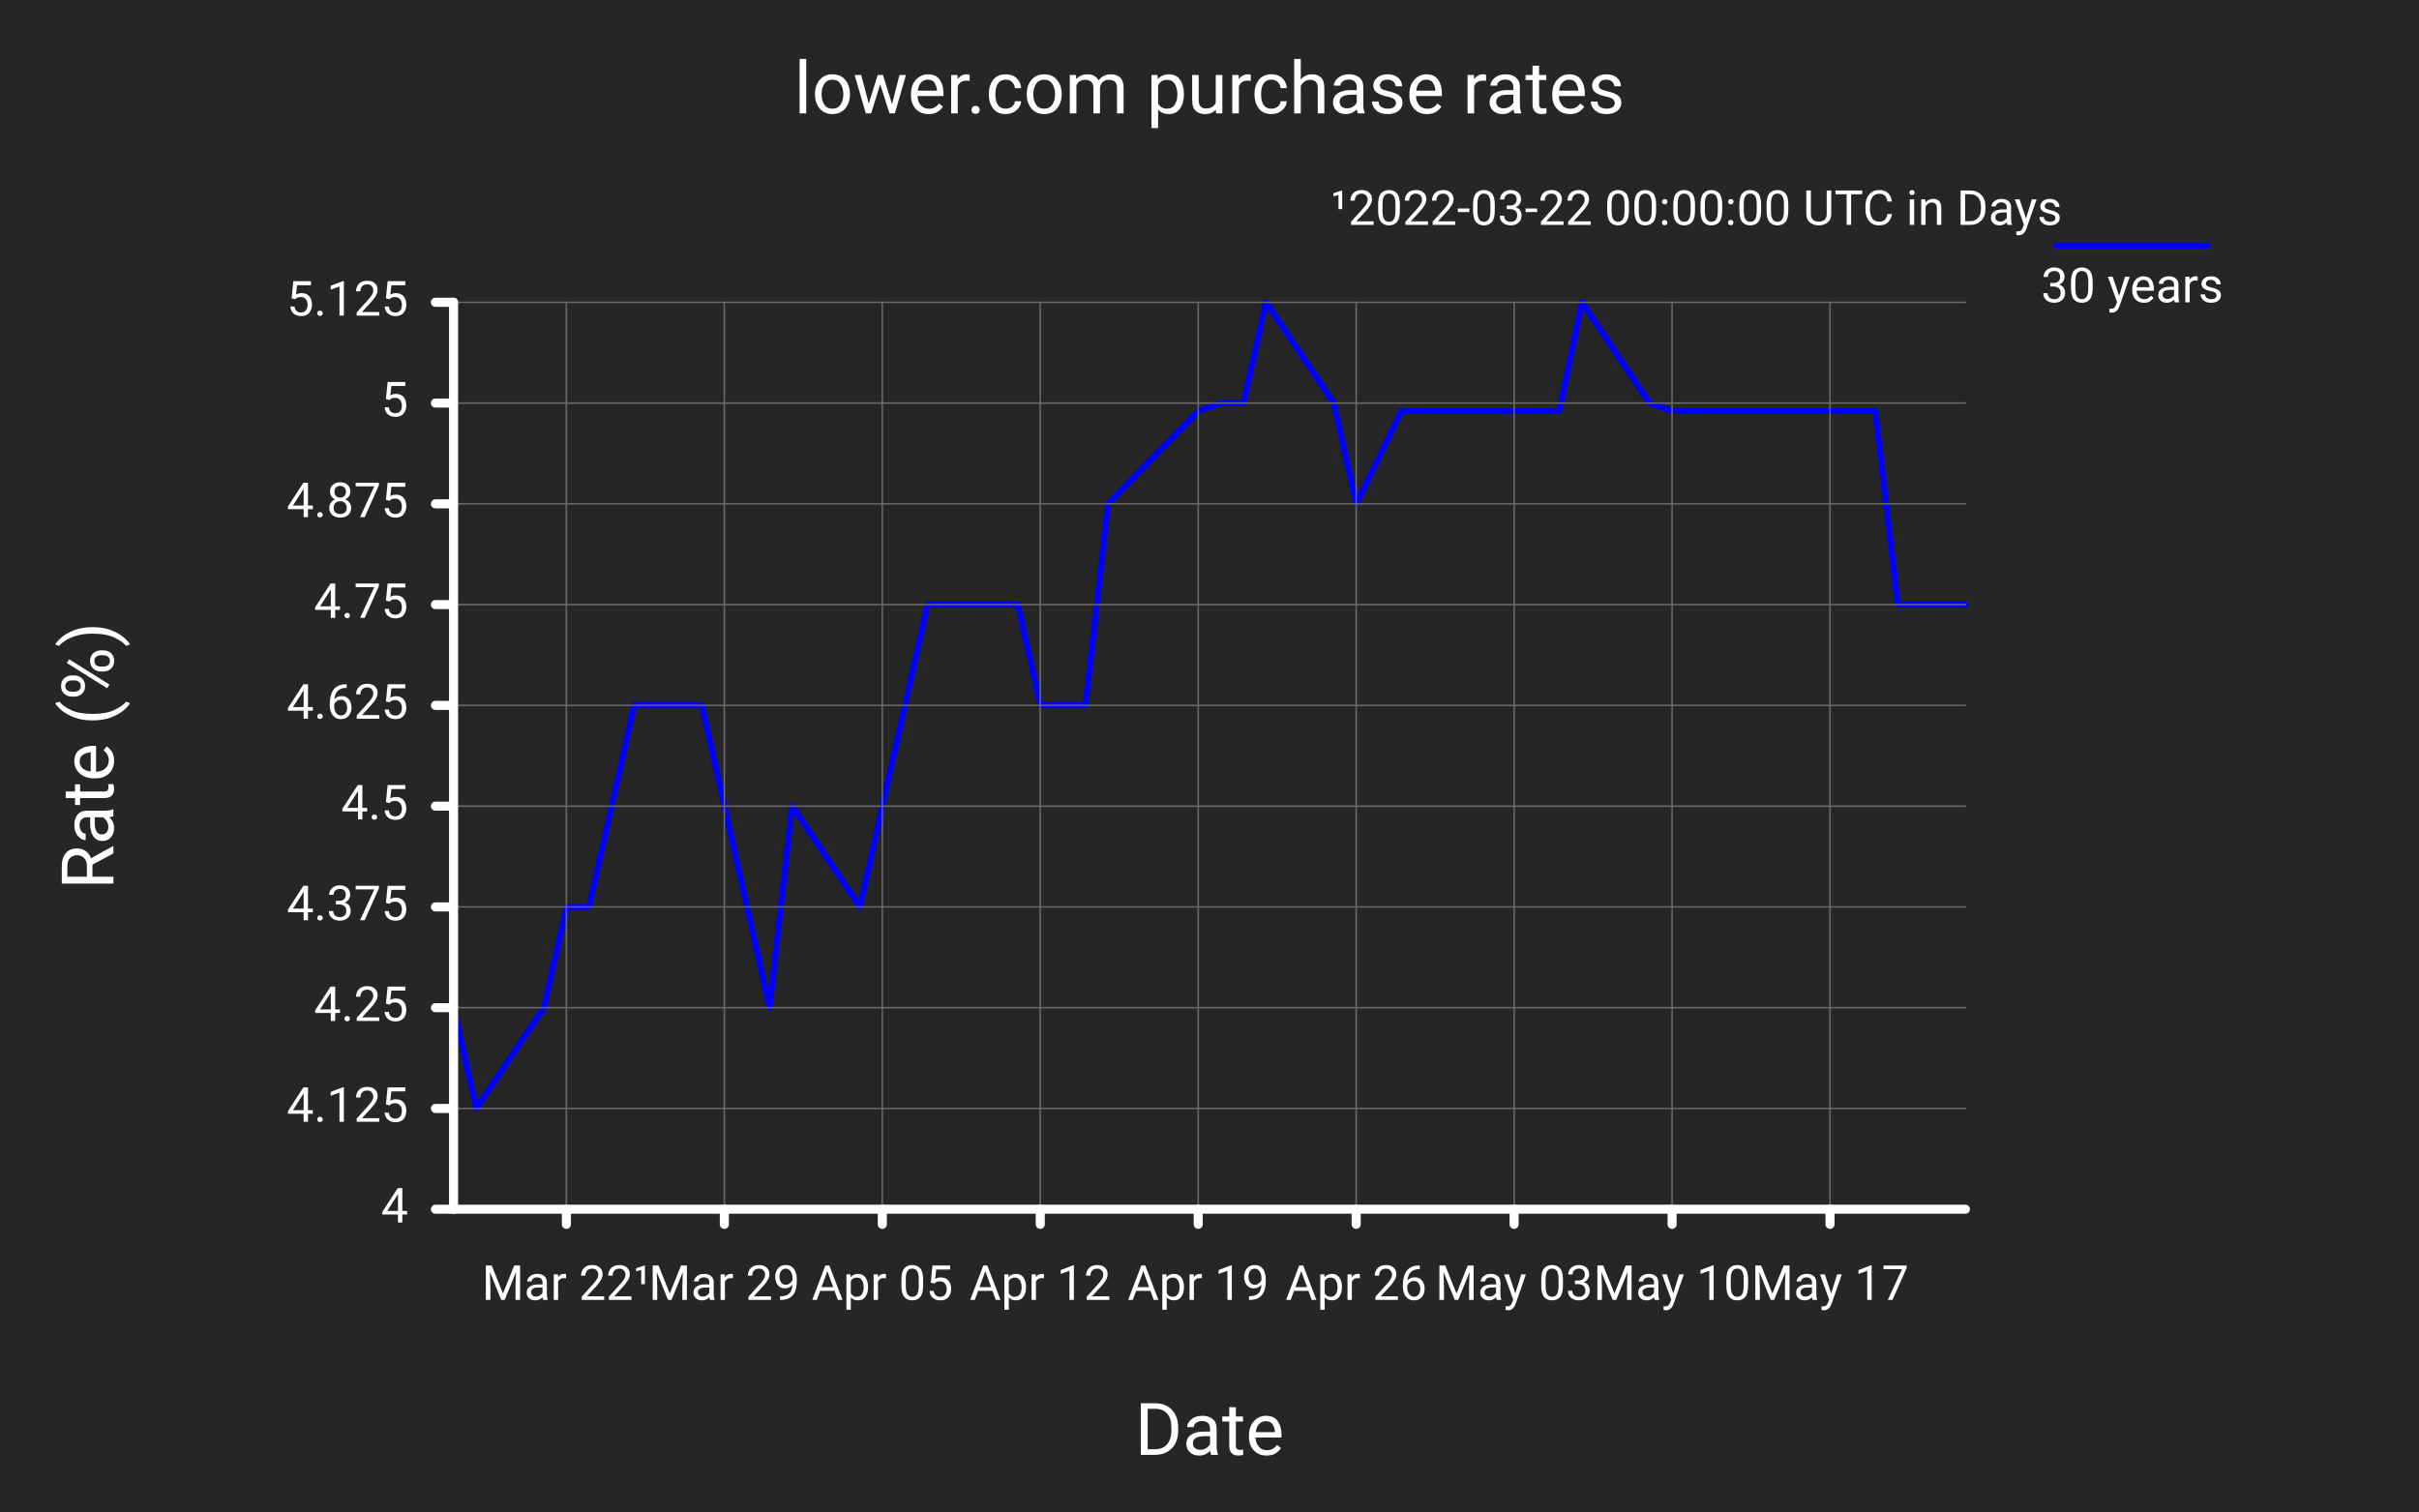
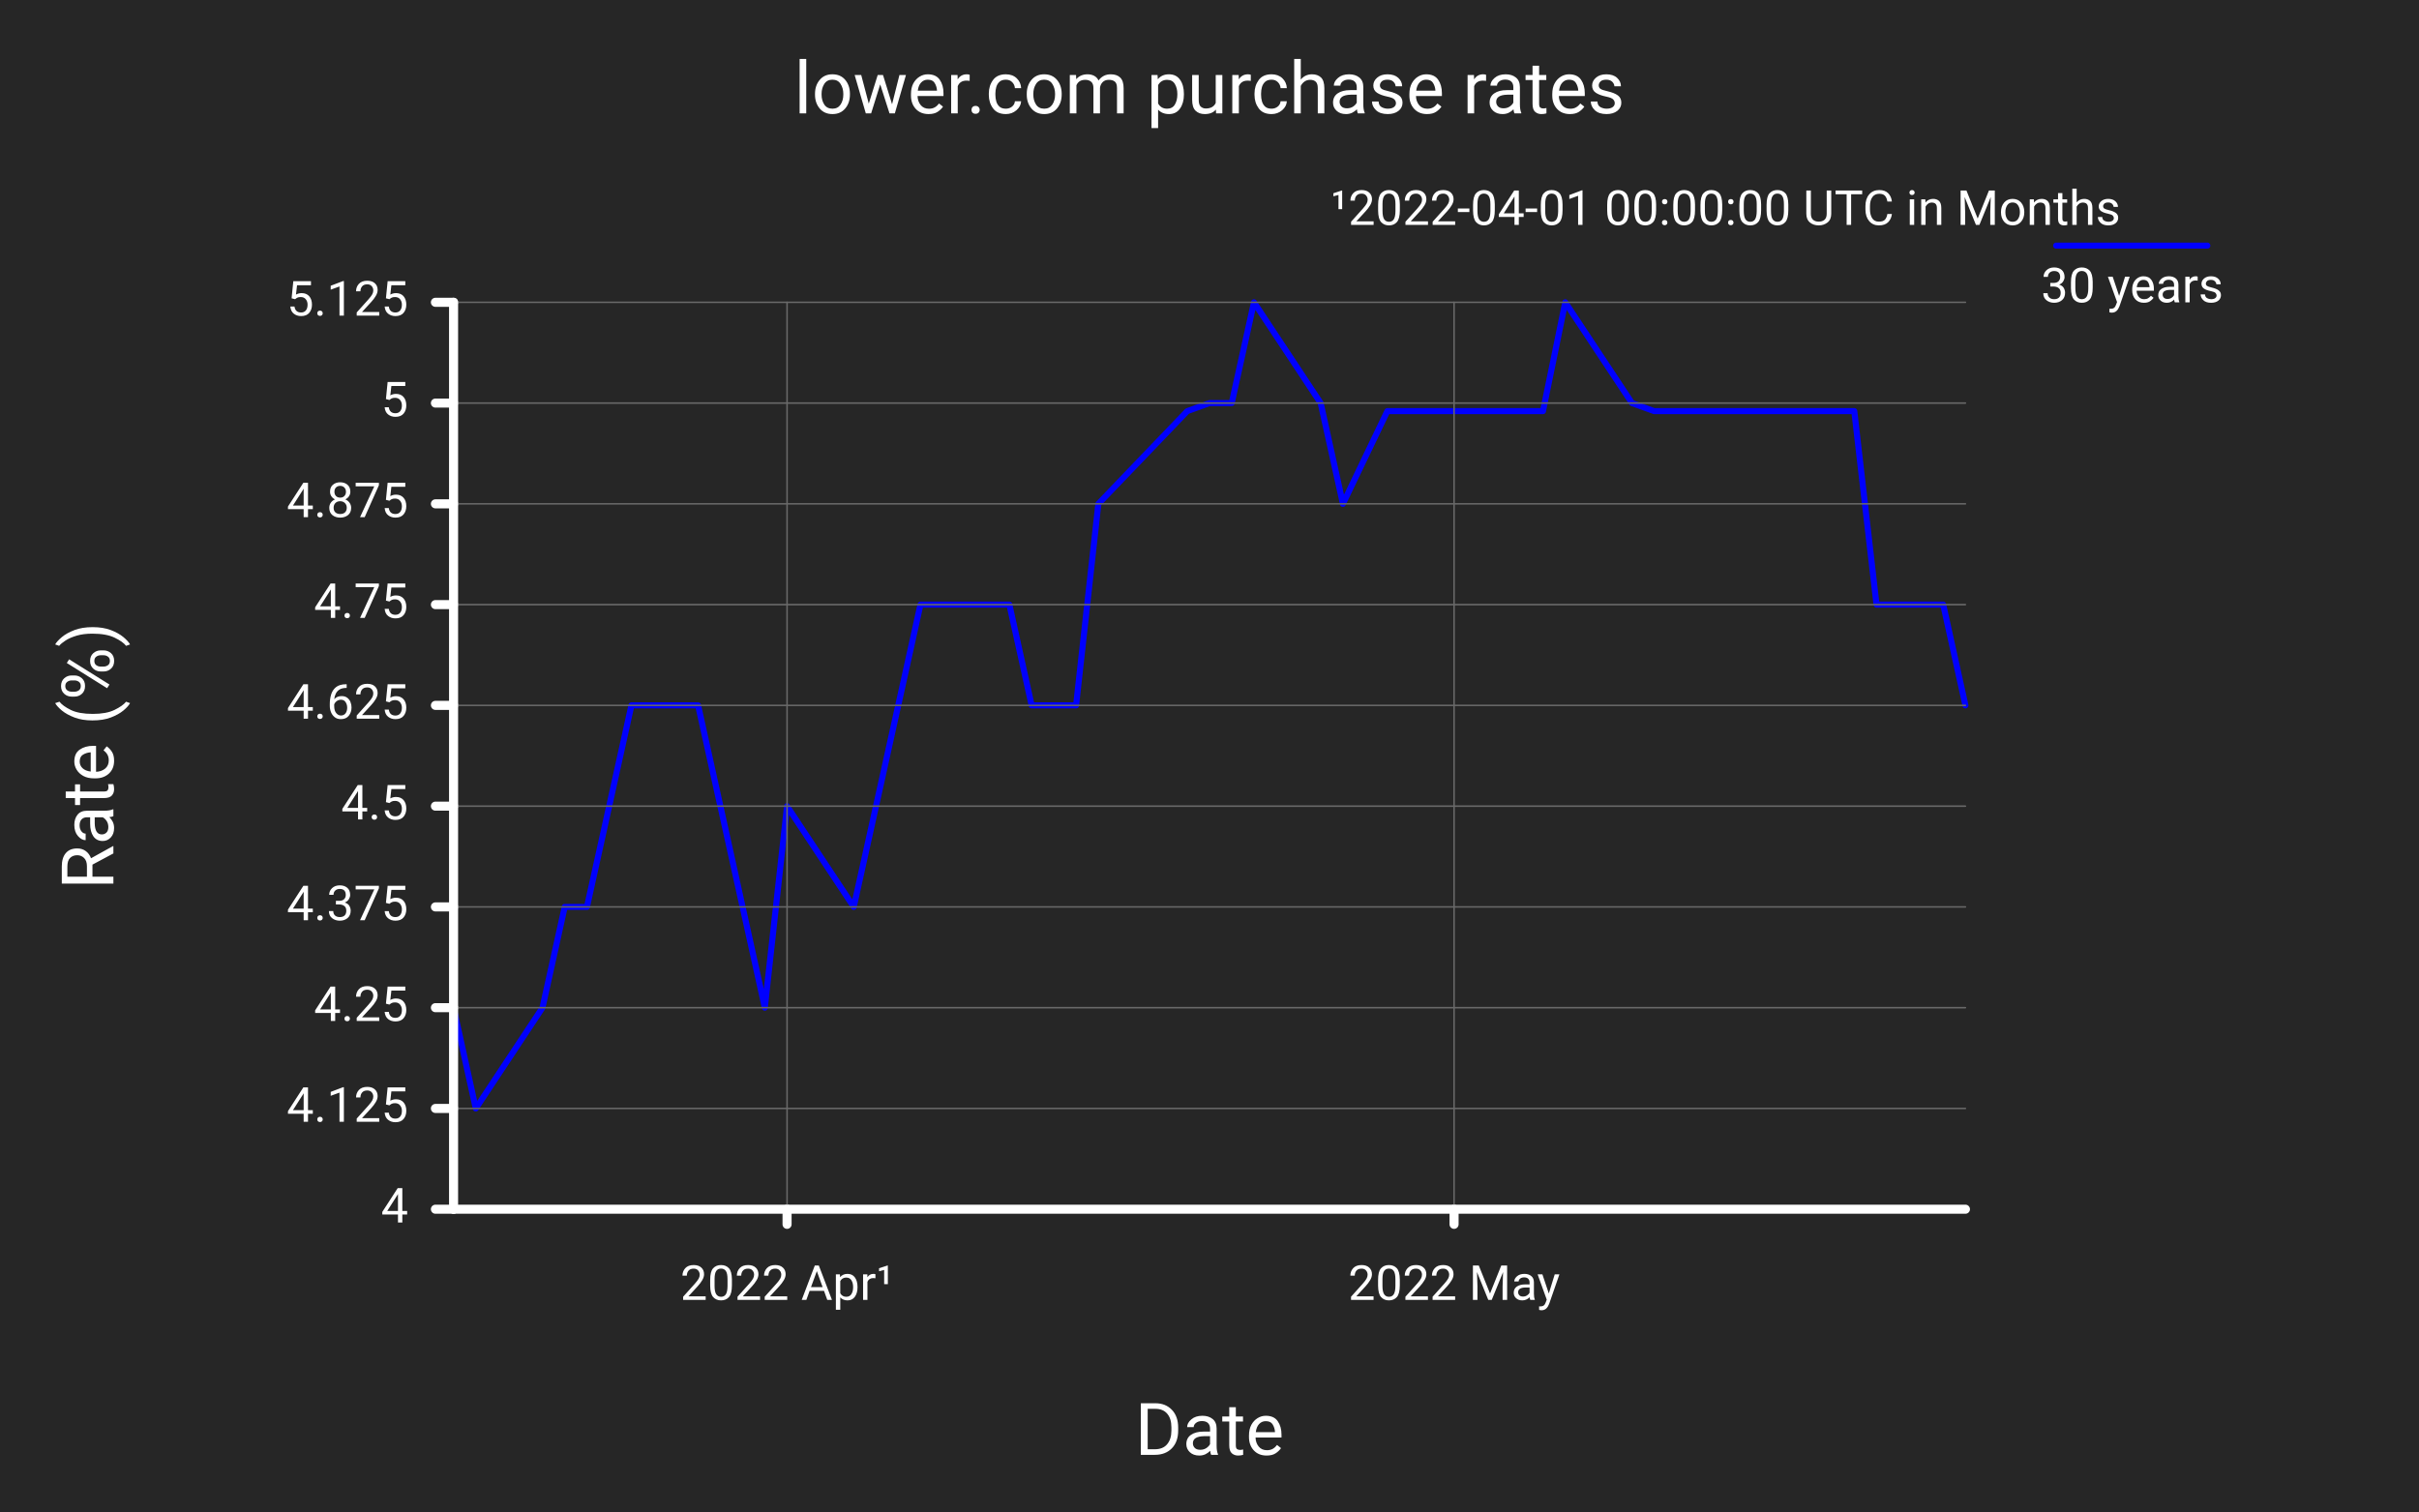
<svg xmlns="http://www.w3.org/2000/svg" class="poloto" width="800" height="500" viewBox="0 0 800 500">
  <style>.poloto{stroke-linecap:round;stroke-linejoin:round;font-family:Roboto,sans-serif;font-size:16px;}.poloto_background{fill:#262626;}.poloto_scatter{stroke-width:7}.poloto_tick_line{stroke:dimgray;stroke-width:0.5}.poloto_line{stroke-width:2}.poloto_text{fill: white;}.poloto_axis_lines{stroke: white;stroke-width:3;fill:none;stroke-dasharray:none}.poloto_title{font-size:24px;dominant-baseline:start;text-anchor:middle;}.poloto_xname{font-size:24px;dominant-baseline:start;text-anchor:middle;}.poloto_yname{font-size:24px;dominant-baseline:start;text-anchor:middle;}.poloto0stroke{stroke:blue;}.poloto1stroke{stroke:red;}.poloto2stroke{stroke:green;}.poloto3stroke{stroke:gold;}.poloto4stroke{stroke:aqua;}.poloto5stroke{stroke:lime;}.poloto6stroke{stroke:orange;}.poloto7stroke{stroke:chocolate;}.poloto0fill{fill:blue;}.poloto1fill{fill:red;}.poloto2fill{fill:green;}.poloto3fill{fill:gold;}.poloto4fill{fill:aqua;}.poloto5fill{fill:lime;}.poloto6fill{fill:orange;}.poloto7fill{fill:chocolate;}</style>
  <circle r="1e5" class="poloto_background" />
  <text class="poloto_text poloto_legend_text" x="675" y="100">30 years</text>
  <line class="poloto_line poloto_legend_icon poloto0stroke poloto0legend" stroke="black" x1="680" x2="730" y1="81.25" y2="81.25" />
-   <path class="poloto_line poloto0stroke" fill="none" stroke="black" d=" M 150.00 333.33 L 157.46 366.67 L 179.85 333.33 L 187.31 300.00 L 194.78 300.00 L 194.78 300.00 L 209.70 233.33 L 232.09 233.33 L 239.55 266.67 L 247.01 300.00 L 254.48 333.33 L 261.94 266.67 L 284.33 300.00 L 291.79 266.67 L 299.25 233.33 L 306.72 200.00 L 314.18 200.00 L 336.57 200.00 L 344.03 233.33 L 351.49 233.33 L 358.96 233.33 L 366.42 166.67 L 396.27 136.00 L 403.73 133.33 L 411.19 133.33 L 418.66 100.00 L 441.04 133.33 L 448.51 166.67 L 463.43 136.00 L 470.90 136.00 L 493.28 136.00 L 500.75 136.00 L 508.21 136.00 L 515.67 136.00 L 523.13 100.00 L 545.52 133.33 L 552.99 136.00 L 552.99 136.00 L 560.45 136.00 L 567.91 136.00 L 575.37 136.00 L 597.76 136.00 L 605.22 136.00 L 612.69 136.00 L 612.69 136.00 L 620.15 136.00 L 627.61 200.00 L 650.00 200.00" />
+   <path class="poloto_line poloto0stroke" fill="none" stroke="black" d=" M 150.00 333.33 L 157.35 366.67 L 179.41 333.33 L 186.76 300.00 L 194.12 300.00 L 194.12 300.00 L 208.82 233.33 L 230.88 233.33 L 238.24 266.67 L 245.59 300.00 L 252.94 333.33 L 260.29 266.67 L 282.35 300.00 L 289.71 266.67 L 297.06 233.33 L 304.41 200.00 L 311.76 200.00 L 333.82 200.00 L 341.18 233.33 L 348.53 233.33 L 355.88 233.33 L 363.24 166.67 L 392.65 136.00 L 400.00 133.33 L 407.35 133.33 L 414.71 100.00 L 436.76 133.33 L 444.12 166.67 L 458.82 136.00 L 466.18 136.00 L 488.24 136.00 L 495.59 136.00 L 502.94 136.00 L 510.29 136.00 L 517.65 100.00 L 539.71 133.33 L 547.06 136.00 L 547.06 136.00 L 554.41 136.00 L 561.76 136.00 L 569.12 136.00 L 591.18 136.00 L 598.53 136.00 L 605.88 136.00 L 605.88 136.00 L 613.24 136.00 L 620.59 200.00 L 642.65 200.00 L 650.00 233.33" />
  <text class="poloto_labels poloto_text poloto_title" x="400" y="37.5">lower.com purchase rates</text>
  <text class="poloto_labels poloto_text poloto_xname" x="400" y="481.25">Date</text>
  <text class="poloto_labels poloto_text poloto_yname" transform="rotate(-90,37.5,250)" x="37.5" y="250">Rate (%)</text>
  <text class="poloto_tick_labels poloto_text" dominant-baseline="middle" text-anchor="start" x="150" y="70" />
  <line class="poloto_axis_lines" stroke="black" x1="150" x2="144" y1="400" y2="400" />
  <line class="poloto_tick_line" stroke="black" x1="150" x2="650" y1="400" y2="400" />
  <text class="poloto_tick_labels poloto_text" dominant-baseline="middle" text-anchor="end" x="135" y="400">4</text>
  <line class="poloto_axis_lines" stroke="black" x1="150" x2="144" y1="366.667" y2="366.667" />
  <line class="poloto_tick_line" stroke="black" x1="150" x2="650" y1="366.667" y2="366.667" />
  <text class="poloto_tick_labels poloto_text" dominant-baseline="middle" text-anchor="end" x="135" y="366.667">4.125</text>
  <line class="poloto_axis_lines" stroke="black" x1="150" x2="144" y1="333.333" y2="333.333" />
  <line class="poloto_tick_line" stroke="black" x1="150" x2="650" y1="333.333" y2="333.333" />
  <text class="poloto_tick_labels poloto_text" dominant-baseline="middle" text-anchor="end" x="135" y="333.333">4.25</text>
  <line class="poloto_axis_lines" stroke="black" x1="150" x2="144" y1="300" y2="300" />
  <line class="poloto_tick_line" stroke="black" x1="150" x2="650" y1="300" y2="300" />
  <text class="poloto_tick_labels poloto_text" dominant-baseline="middle" text-anchor="end" x="135" y="300">4.375</text>
  <line class="poloto_axis_lines" stroke="black" x1="150" x2="144" y1="266.667" y2="266.667" />
  <line class="poloto_tick_line" stroke="black" x1="150" x2="650" y1="266.667" y2="266.667" />
  <text class="poloto_tick_labels poloto_text" dominant-baseline="middle" text-anchor="end" x="135" y="266.667">4.5</text>
  <line class="poloto_axis_lines" stroke="black" x1="150" x2="144" y1="233.333" y2="233.333" />
  <line class="poloto_tick_line" stroke="black" x1="150" x2="650" y1="233.333" y2="233.333" />
  <text class="poloto_tick_labels poloto_text" dominant-baseline="middle" text-anchor="end" x="135" y="233.333">4.625</text>
  <line class="poloto_axis_lines" stroke="black" x1="150" x2="144" y1="200" y2="200" />
  <line class="poloto_tick_line" stroke="black" x1="150" x2="650" y1="200" y2="200" />
  <text class="poloto_tick_labels poloto_text" dominant-baseline="middle" text-anchor="end" x="135" y="200">4.75</text>
  <line class="poloto_axis_lines" stroke="black" x1="150" x2="144" y1="166.667" y2="166.667" />
  <line class="poloto_tick_line" stroke="black" x1="150" x2="650" y1="166.667" y2="166.667" />
  <text class="poloto_tick_labels poloto_text" dominant-baseline="middle" text-anchor="end" x="135" y="166.667">4.875</text>
  <line class="poloto_axis_lines" stroke="black" x1="150" x2="144" y1="133.333" y2="133.333" />
  <line class="poloto_tick_line" stroke="black" x1="150" x2="650" y1="133.333" y2="133.333" />
  <text class="poloto_tick_labels poloto_text" dominant-baseline="middle" text-anchor="end" x="135" y="133.333">5</text>
  <line class="poloto_axis_lines" stroke="black" x1="150" x2="144" y1="100" y2="100" />
  <line class="poloto_tick_line" stroke="black" x1="150" x2="650" y1="100" y2="100" />
  <text class="poloto_tick_labels poloto_text" dominant-baseline="middle" text-anchor="end" x="135" y="100">5.125</text>
-   <text class="poloto_tick_labels poloto_text" dominant-baseline="middle" text-anchor="start" x="440" y="70">¹2022-03-22 00:00:00 UTC in Days</text>
-   <line class="poloto_axis_lines" stroke="black" x1="187.313" x2="187.313" y1="400" y2="405" />
-   <line class="poloto_tick_line" stroke="black" x1="187.313" x2="187.313" y1="400" y2="100" />
-   <text class="poloto_tick_labels poloto_text" dominant-baseline="start" text-anchor="middle" x="187.313" y="430">Mar 22¹</text>
-   <line class="poloto_axis_lines" stroke="black" x1="239.552" x2="239.552" y1="400" y2="405" />
-   <line class="poloto_tick_line" stroke="black" x1="239.552" x2="239.552" y1="400" y2="100" />
-   <text class="poloto_tick_labels poloto_text" dominant-baseline="start" text-anchor="middle" x="239.552" y="430">Mar 29</text>
-   <line class="poloto_axis_lines" stroke="black" x1="291.791" x2="291.791" y1="400" y2="405" />
-   <line class="poloto_tick_line" stroke="black" x1="291.791" x2="291.791" y1="400" y2="100" />
-   <text class="poloto_tick_labels poloto_text" dominant-baseline="start" text-anchor="middle" x="291.791" y="430">Apr 05</text>
-   <line class="poloto_axis_lines" stroke="black" x1="344.03" x2="344.03" y1="400" y2="405" />
-   <line class="poloto_tick_line" stroke="black" x1="344.03" x2="344.03" y1="400" y2="100" />
-   <text class="poloto_tick_labels poloto_text" dominant-baseline="start" text-anchor="middle" x="344.03" y="430">Apr 12</text>
-   <line class="poloto_axis_lines" stroke="black" x1="396.269" x2="396.269" y1="400" y2="405" />
-   <line class="poloto_tick_line" stroke="black" x1="396.269" x2="396.269" y1="400" y2="100" />
-   <text class="poloto_tick_labels poloto_text" dominant-baseline="start" text-anchor="middle" x="396.269" y="430">Apr 19</text>
-   <line class="poloto_axis_lines" stroke="black" x1="448.507" x2="448.507" y1="400" y2="405" />
-   <line class="poloto_tick_line" stroke="black" x1="448.507" x2="448.507" y1="400" y2="100" />
-   <text class="poloto_tick_labels poloto_text" dominant-baseline="start" text-anchor="middle" x="448.507" y="430">Apr 26</text>
-   <line class="poloto_axis_lines" stroke="black" x1="500.746" x2="500.746" y1="400" y2="405" />
-   <line class="poloto_tick_line" stroke="black" x1="500.746" x2="500.746" y1="400" y2="100" />
-   <text class="poloto_tick_labels poloto_text" dominant-baseline="start" text-anchor="middle" x="500.746" y="430">May 03</text>
-   <line class="poloto_axis_lines" stroke="black" x1="552.985" x2="552.985" y1="400" y2="405" />
-   <line class="poloto_tick_line" stroke="black" x1="552.985" x2="552.985" y1="400" y2="100" />
-   <text class="poloto_tick_labels poloto_text" dominant-baseline="start" text-anchor="middle" x="552.985" y="430">May 10</text>
-   <line class="poloto_axis_lines" stroke="black" x1="605.224" x2="605.224" y1="400" y2="405" />
-   <line class="poloto_tick_line" stroke="black" x1="605.224" x2="605.224" y1="400" y2="100" />
-   <text class="poloto_tick_labels poloto_text" dominant-baseline="start" text-anchor="middle" x="605.224" y="430">May 17</text>
+   <text class="poloto_tick_labels poloto_text" dominant-baseline="middle" text-anchor="start" x="440" y="70">¹2022-04-01 00:00:00 UTC in Months</text>
+   <line class="poloto_axis_lines" stroke="black" x1="260.294" x2="260.294" y1="400" y2="405" />
+   <line class="poloto_tick_line" stroke="black" x1="260.294" x2="260.294" y1="400" y2="100" />
+   <text class="poloto_tick_labels poloto_text" dominant-baseline="start" text-anchor="middle" x="260.294" y="430">2022 Apr¹</text>
+   <line class="poloto_axis_lines" stroke="black" x1="480.882" x2="480.882" y1="400" y2="405" />
+   <line class="poloto_tick_line" stroke="black" x1="480.882" x2="480.882" y1="400" y2="100" />
+   <text class="poloto_tick_labels poloto_text" dominant-baseline="start" text-anchor="middle" x="480.882" y="430">2022 May</text>
  <path stroke="black" fill="none" class="poloto_axis_lines" d=" M 150 400 L 650 400" />
  <path stroke="black" fill="none" class="poloto_axis_lines" d=" M 150 400 L 150 100" />
</svg>
